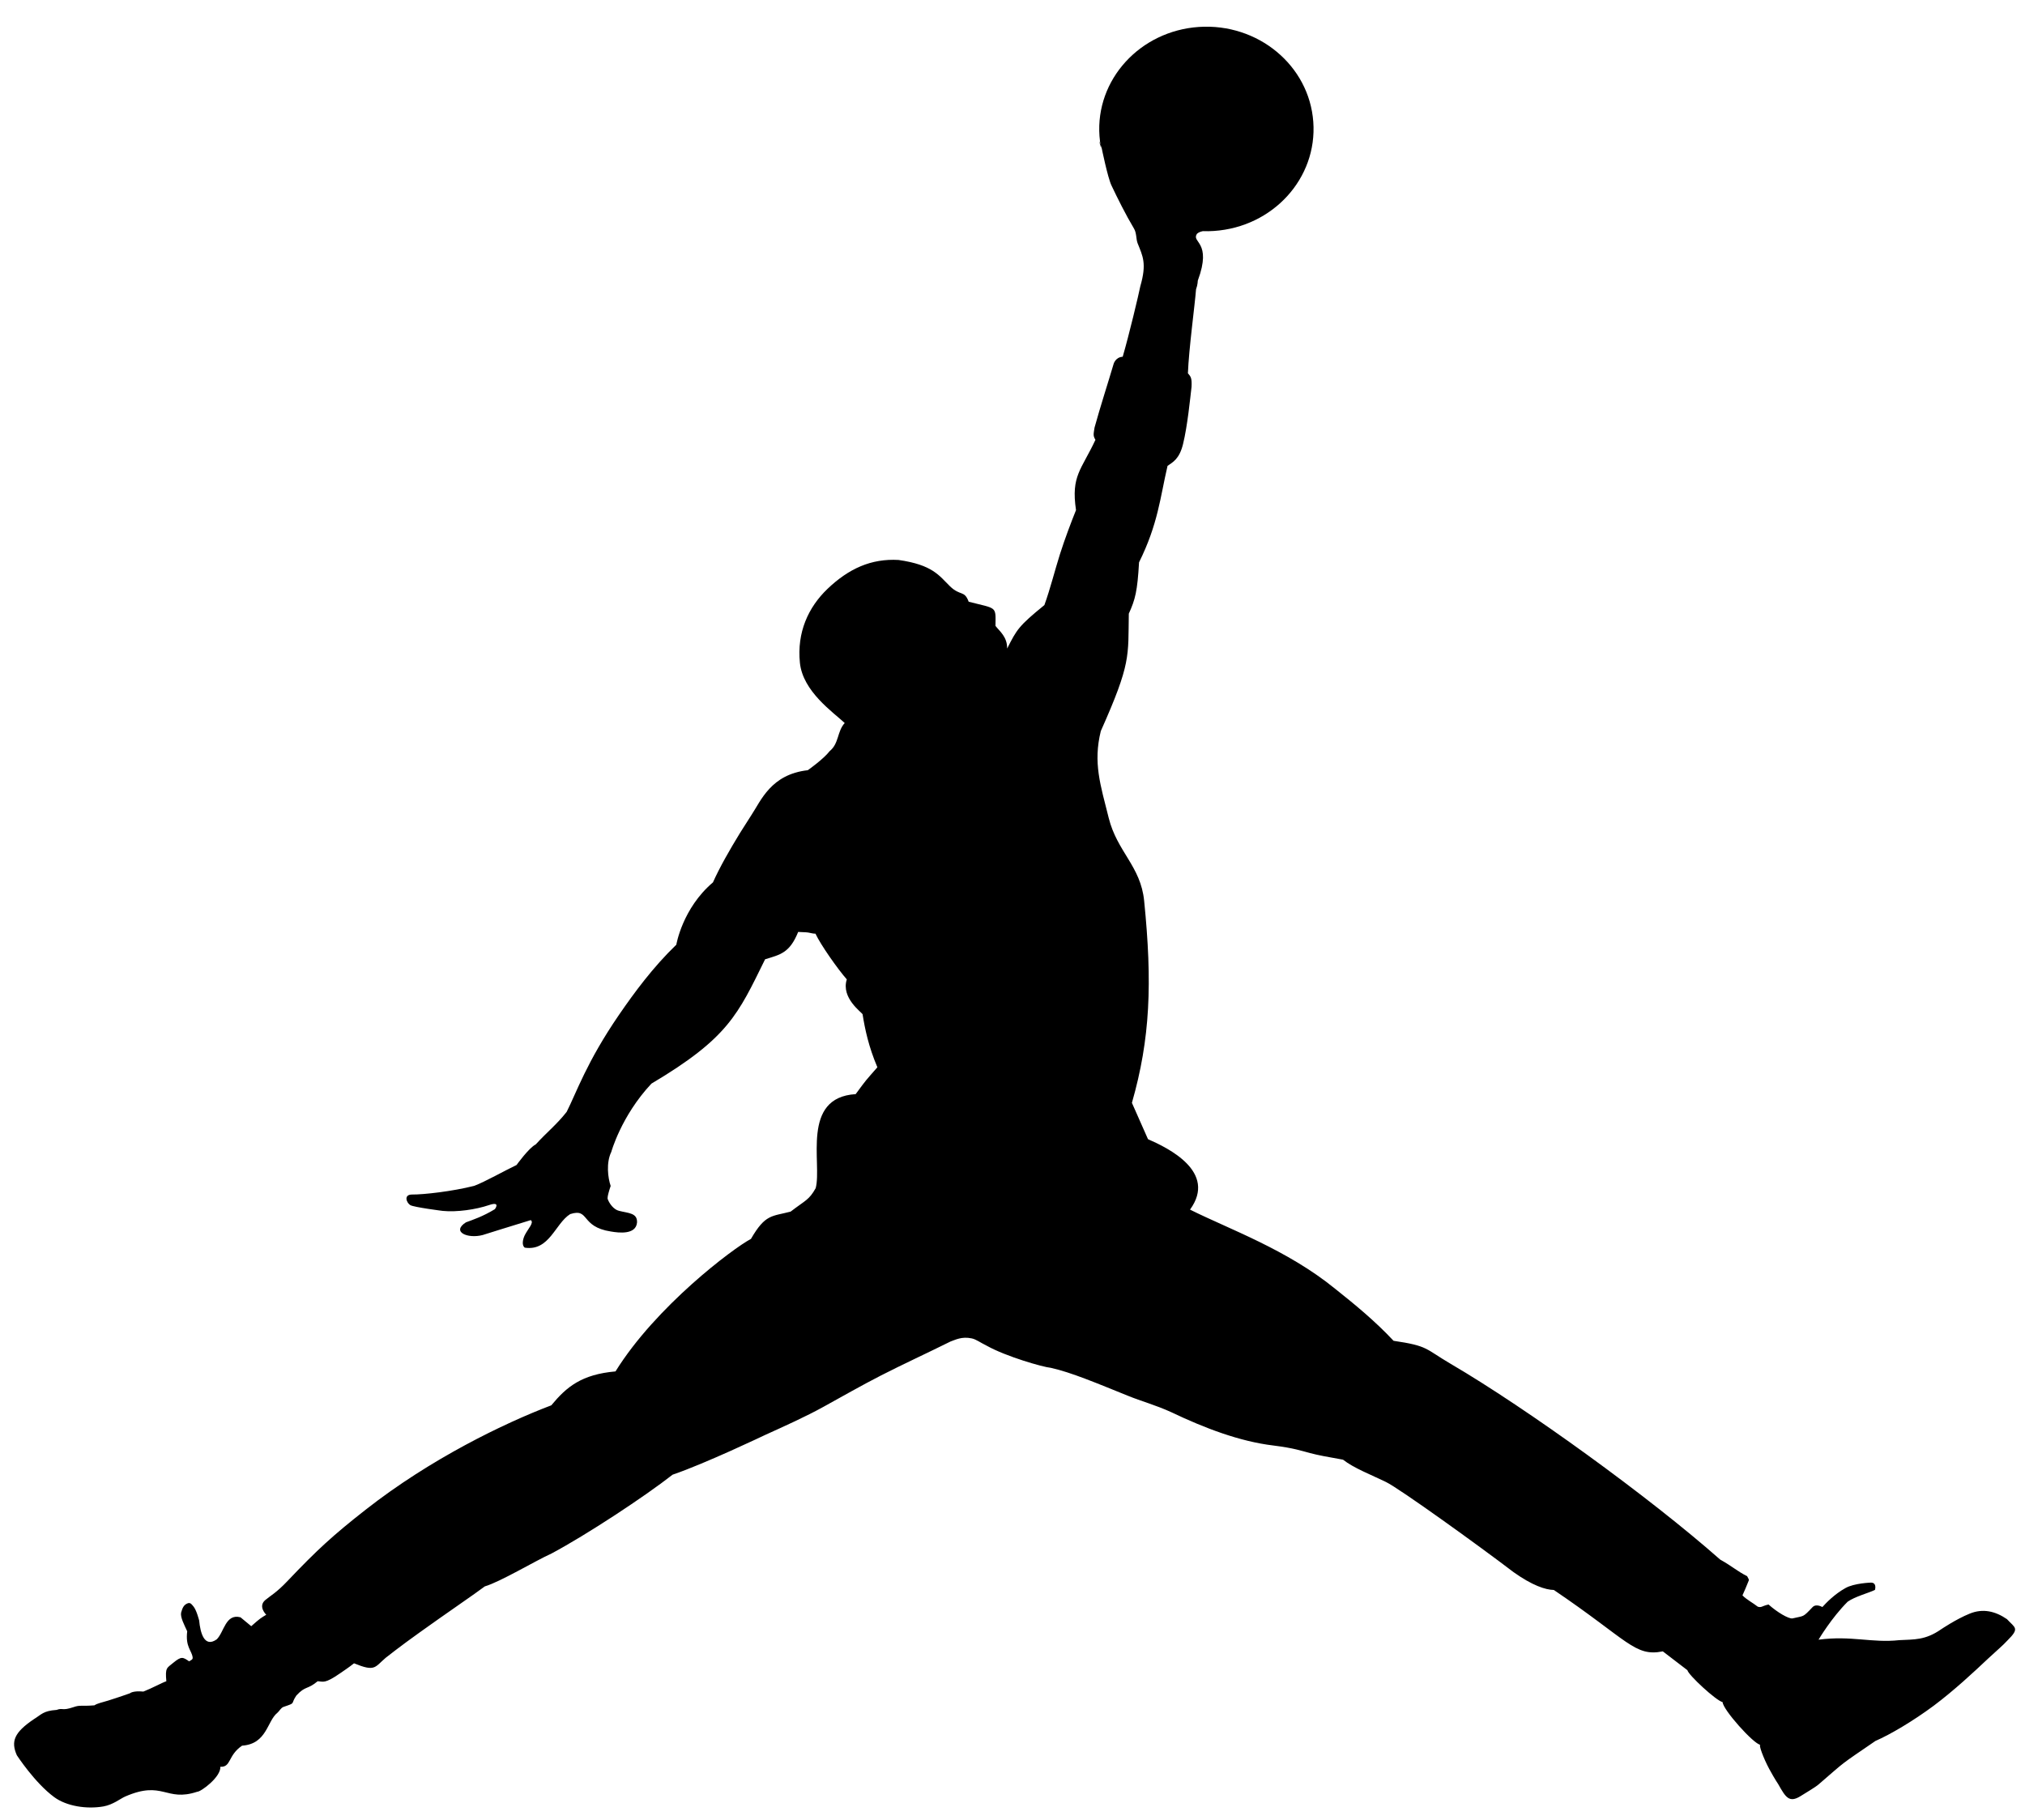
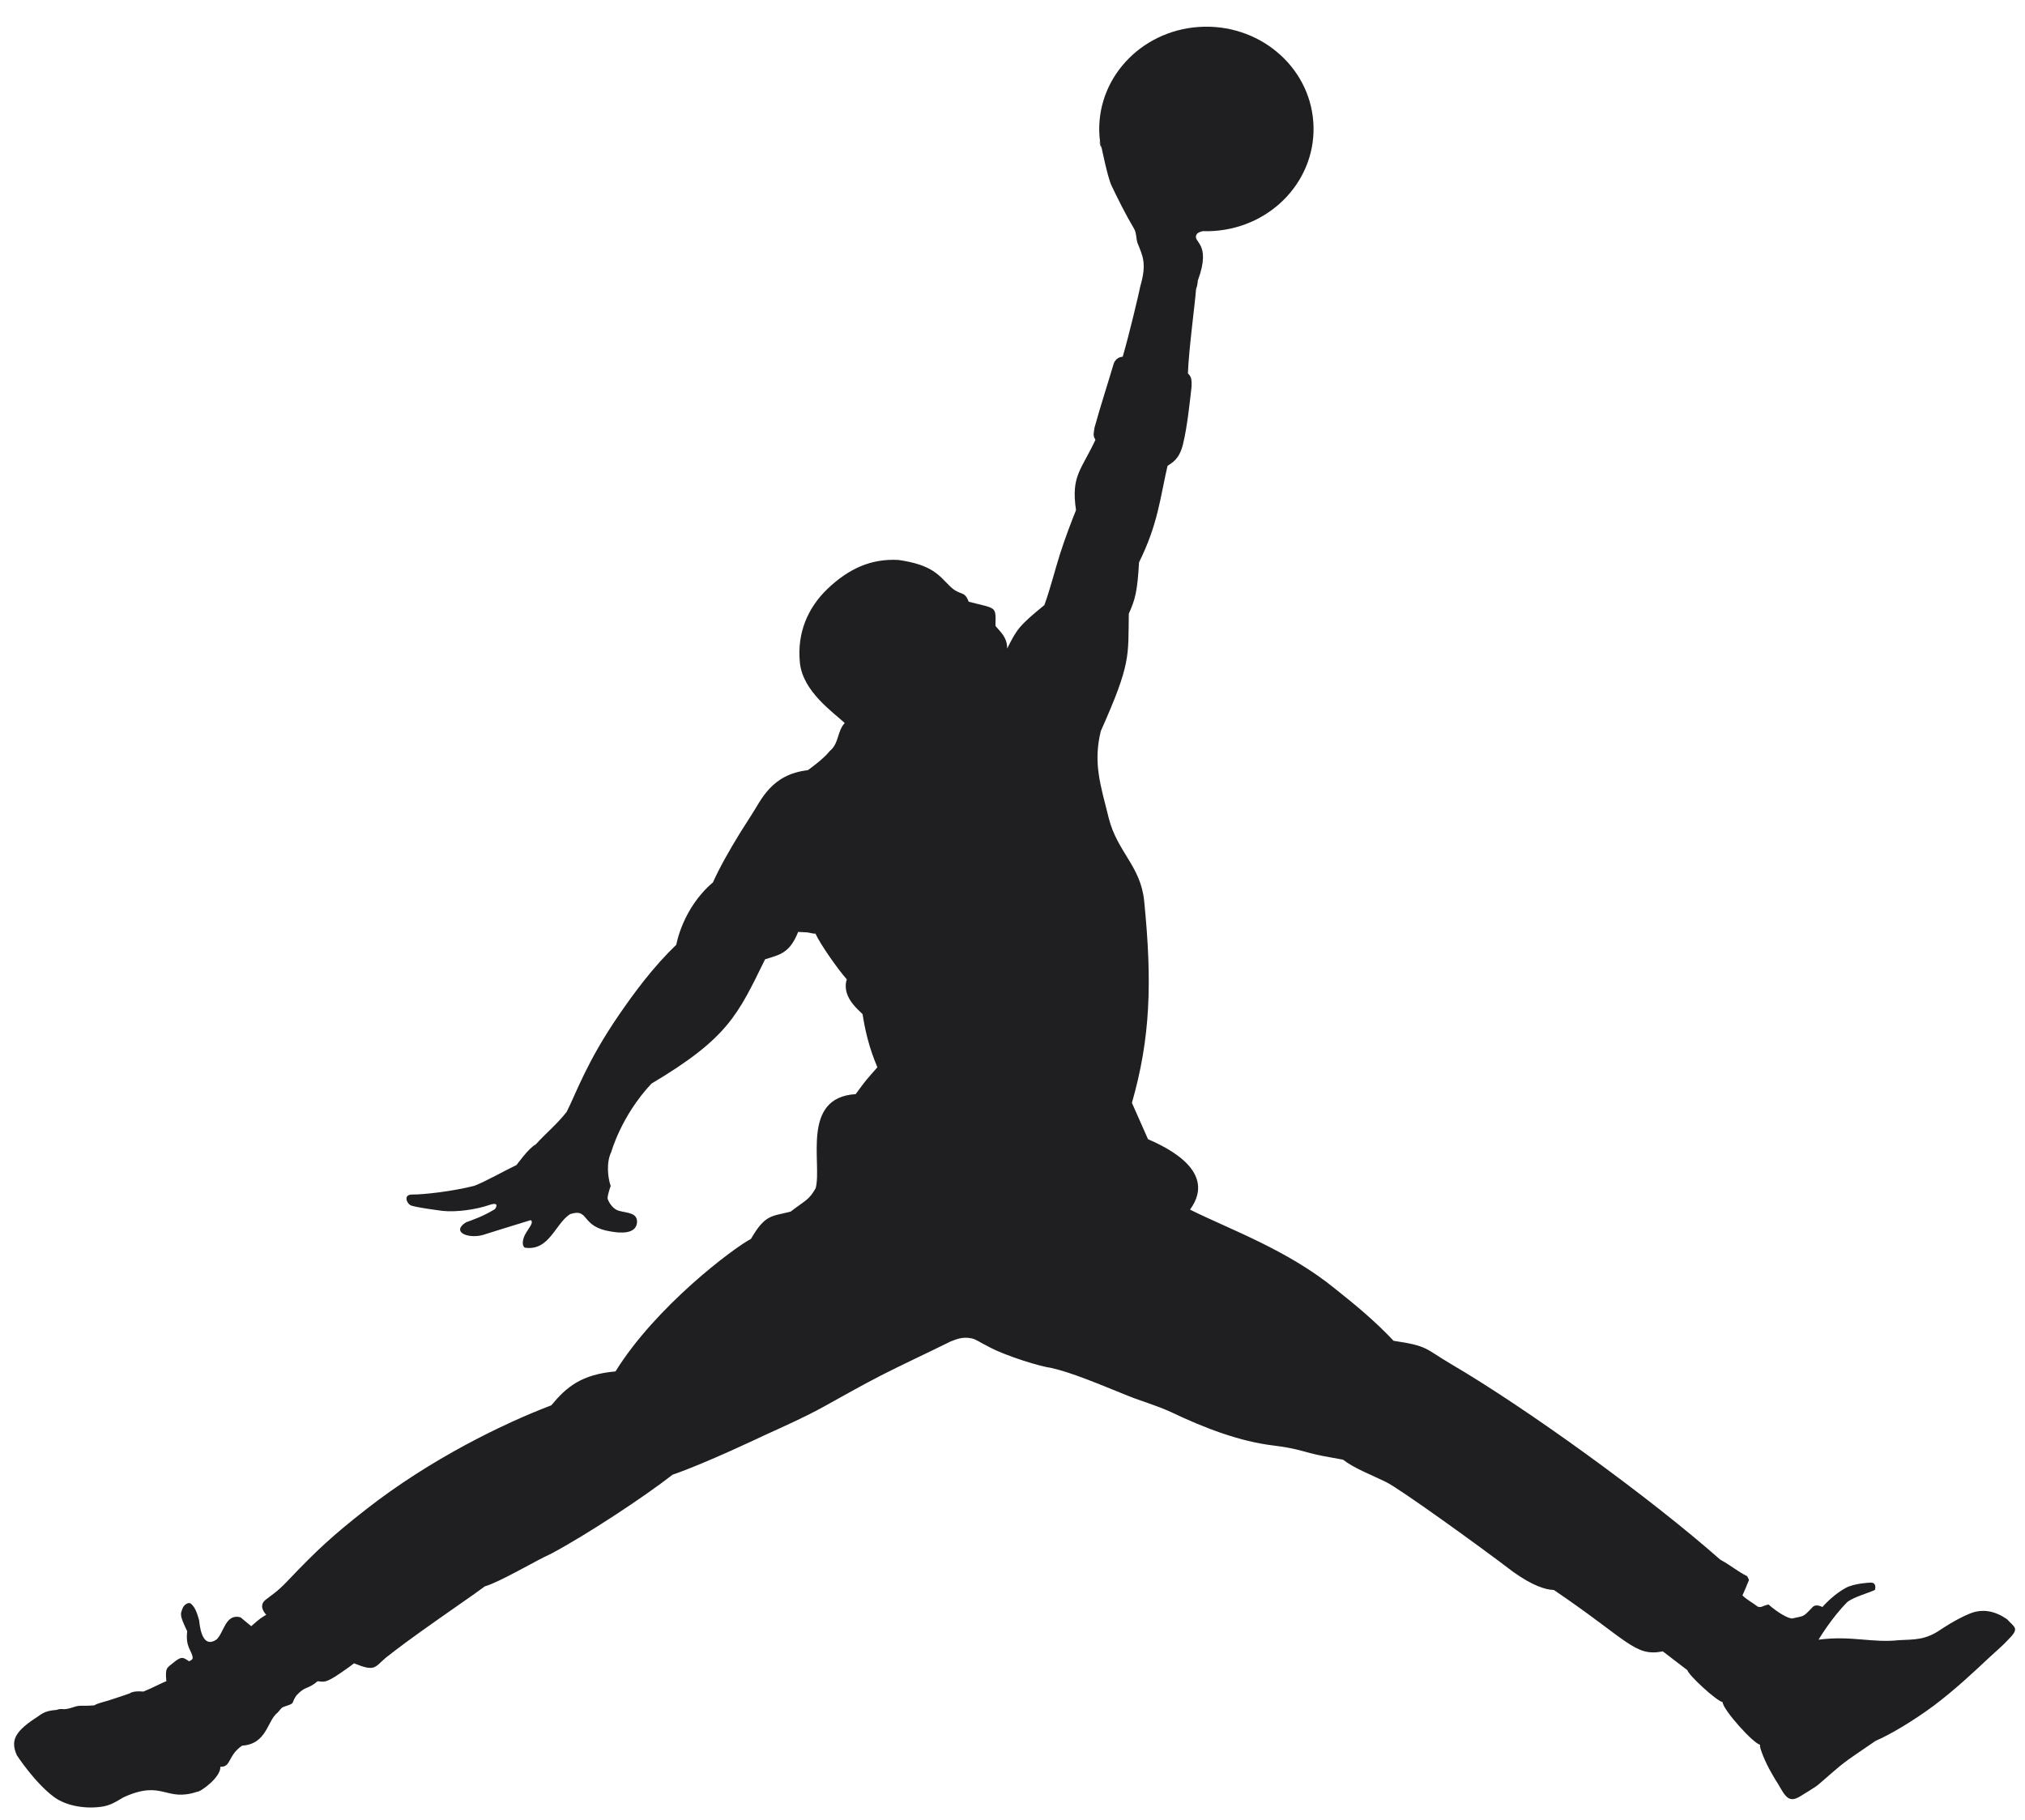
<svg xmlns="http://www.w3.org/2000/svg" width="69" height="62" viewBox="0 0 69 62" fill="none">
-   <path fill-rule="evenodd" clip-rule="evenodd" d="M37.519 5.045C37.492 4.912 37.474 4.777 37.464 4.637C37.325 2.718 38.84 1.054 40.851 0.918C42.866 0.784 44.61 2.231 44.749 4.15C44.891 6.071 43.377 7.735 41.364 7.87C41.236 7.879 41.109 7.881 40.986 7.876C40.906 7.896 40.856 7.907 40.786 7.966C40.58 8.274 41.313 8.218 40.814 9.562C40.814 9.562 40.811 9.709 40.754 9.858C40.716 10.373 40.507 11.904 40.477 12.722C40.584 12.838 40.614 12.896 40.601 13.181C40.555 13.568 40.462 14.518 40.312 15.128C40.185 15.648 39.962 15.748 39.783 15.874C39.53 16.956 39.463 17.848 38.812 19.162C38.755 20.155 38.682 20.427 38.463 20.911C38.438 22.376 38.544 22.592 37.509 24.911C37.242 25.996 37.497 26.745 37.778 27.871C38.068 29.03 38.868 29.512 38.986 30.697C39.267 33.49 39.196 35.391 38.569 37.58L39.117 38.818C39.797 39.115 41.485 39.93 40.549 41.218C41.867 41.878 43.858 42.58 45.499 43.92C46.16 44.445 46.858 45.018 47.484 45.688C48.677 45.864 48.55 45.957 49.432 46.474C52.03 47.995 56.197 51.01 58.613 53.143C59.029 53.375 59.197 53.542 59.532 53.709C59.585 53.806 59.599 53.828 59.588 53.855C59.472 54.132 59.475 54.142 59.373 54.363C59.503 54.501 59.745 54.629 59.894 54.748C60.026 54.789 60.026 54.727 60.261 54.674C60.564 54.944 60.938 55.161 61.073 55.149C61.485 55.049 61.413 55.131 61.764 54.761C61.888 54.636 62.095 54.761 62.095 54.761C62.228 54.616 62.505 54.324 62.882 54.114C63.177 53.946 63.749 53.928 63.749 53.928C63.938 53.929 63.903 54.116 63.889 54.176C63.671 54.283 63.216 54.398 62.958 54.578C62.403 55.131 61.965 55.873 61.965 55.873C63.089 55.725 63.78 55.991 64.713 55.889C65.223 55.862 65.602 55.894 66.137 55.522C66.137 55.522 66.651 55.173 67.114 54.986C67.563 54.801 67.987 54.9 68.385 55.173C68.661 55.474 68.83 55.475 68.403 55.898C68.254 56.064 68.031 56.247 67.746 56.514C67.252 56.98 66.583 57.603 65.895 58.119C65.193 58.641 64.4 59.11 63.906 59.322C62.654 60.181 62.949 59.956 61.965 60.806C61.843 60.911 61.513 61.1 61.353 61.203C60.964 61.445 60.843 61.243 60.592 60.797C60.592 60.797 60.477 60.631 60.284 60.276C60.078 59.89 59.919 59.445 59.981 59.454C59.752 59.427 58.7 58.251 58.697 58.001C58.477 57.952 57.531 57.078 57.496 56.912L56.659 56.271C55.701 56.463 55.481 55.894 52.946 54.179C52.659 54.173 52.21 54.025 51.572 53.571C50.43 52.699 47.688 50.722 47.223 50.498C46.723 50.255 46.127 50.026 45.762 49.739C45.214 49.642 44.914 49.587 44.639 49.514C44.358 49.442 44.105 49.346 43.395 49.257C42.241 49.119 41.045 48.663 39.906 48.119C39.365 47.873 38.895 47.75 38.432 47.561C37.388 47.14 36.495 46.761 35.804 46.609C35.539 46.585 34.284 46.226 33.624 45.857C33.397 45.746 33.263 45.639 33.114 45.607C32.768 45.531 32.546 45.66 32.391 45.711C31.546 46.13 30.755 46.493 30.024 46.867C29.344 47.216 28.718 47.574 28.055 47.94C27.457 48.271 26.764 48.582 26.053 48.905C26.053 48.905 24.026 49.874 22.919 50.25C21.959 51 19.996 52.294 18.797 52.934C18.204 53.204 17.052 53.9 16.519 54.057C16.216 54.289 15.135 55.024 14.289 55.633C13.635 56.099 13.141 56.491 13.141 56.491C12.761 56.818 12.785 56.972 12.063 56.678C11.863 56.836 11.709 56.934 11.58 57.024C11.057 57.385 11.015 57.297 10.824 57.289C10.461 57.59 10.414 57.432 10.096 57.778C9.888 58.087 10.102 58.013 9.661 58.163C9.568 58.197 9.524 58.303 9.453 58.363C9.099 58.643 9.097 59.427 8.249 59.484C7.757 59.818 7.883 60.222 7.508 60.204C7.532 60.551 6.845 61.058 6.719 61.055C5.64 61.411 5.564 60.653 4.266 61.217C4.098 61.291 3.853 61.495 3.528 61.554C2.956 61.655 2.267 61.548 1.846 61.237C1.184 60.75 0.574 59.811 0.574 59.811C0.364 59.336 0.487 59.035 1.144 58.588C1.417 58.421 1.469 58.298 1.928 58.266C2.157 58.183 2.095 58.309 2.503 58.172C2.739 58.09 2.739 58.148 3.216 58.11C3.323 58.039 3.477 58.013 3.682 57.949C4.059 57.831 4.426 57.7 4.426 57.7C4.426 57.7 4.522 57.606 4.885 57.641C5.191 57.522 5.507 57.344 5.668 57.289C5.626 56.825 5.679 56.846 5.904 56.66C6.184 56.429 6.233 56.467 6.443 56.61C6.531 56.561 6.573 56.544 6.564 56.473C6.53 56.232 6.314 56.12 6.379 55.587C6.283 55.375 6.14 55.112 6.171 54.953C6.218 54.782 6.261 54.698 6.37 54.644C6.486 54.586 6.524 54.666 6.586 54.733C6.696 54.856 6.786 55.219 6.786 55.219C6.825 55.631 6.959 56.162 7.384 55.862C7.636 55.619 7.684 54.973 8.196 55.111L8.561 55.413C8.872 55.137 8.886 55.137 9.072 55.023C9.072 55.023 8.782 54.745 9.036 54.525C9.21 54.378 9.422 54.27 9.794 53.876C10.821 52.796 11.347 52.316 12.456 51.446C14.669 49.709 17.187 48.492 18.785 47.887C19.306 47.256 19.816 46.835 20.973 46.731C22.349 44.513 24.984 42.533 25.588 42.216C26.081 41.364 26.295 41.456 26.94 41.286C27.449 40.895 27.565 40.895 27.794 40.487C28.016 39.645 27.281 37.396 29.156 37.283C29.553 36.746 29.454 36.874 29.896 36.368C29.597 35.664 29.473 35.072 29.392 34.563C29.376 34.503 28.648 34.013 28.854 33.373C28.545 33.021 27.966 32.2 27.786 31.815C27.702 31.818 27.634 31.791 27.542 31.777C27.447 31.762 27.329 31.767 27.197 31.756C26.907 32.475 26.589 32.528 26.07 32.688C25.144 34.57 24.818 35.368 22.197 36.925C21.156 38.035 20.824 39.275 20.828 39.255C20.65 39.622 20.713 40.136 20.808 40.411C20.67 40.819 20.707 40.858 20.707 40.858C20.763 41.013 20.912 41.218 21.094 41.26C21.409 41.341 21.725 41.327 21.706 41.661C21.664 42.08 21.088 42.011 20.816 41.964C19.766 41.805 20.099 41.154 19.428 41.371C18.915 41.693 18.723 42.638 17.884 42.515C17.774 42.445 17.808 42.24 17.881 42.089C17.999 41.856 18.207 41.662 18.084 41.576C17.541 41.74 16.447 42.084 16.447 42.084C15.933 42.219 15.371 41.975 15.876 41.652C16.112 41.564 16.447 41.456 16.862 41.203C16.862 41.203 17.075 40.925 16.665 41.063C16.219 41.216 15.561 41.31 15.087 41.262C15.087 41.262 14.107 41.139 13.981 41.065C13.854 40.992 13.739 40.702 14.045 40.704C14.433 40.707 15.405 40.599 16.159 40.408C16.522 40.273 17.213 39.881 17.601 39.698C17.601 39.698 18.022 39.112 18.254 38.997C18.64 38.574 18.966 38.323 19.308 37.888C19.643 37.23 19.988 36.189 21.096 34.575C21.608 33.831 22.243 32.964 23.045 32.191C23.045 32.191 23.251 30.951 24.293 30.068C24.523 29.552 24.872 28.943 25.217 28.381C25.351 28.164 25.478 27.976 25.605 27.771C25.928 27.287 26.267 26.386 27.525 26.245C27.525 26.245 28.064 25.865 28.27 25.595C28.593 25.333 28.52 24.925 28.783 24.637C28.382 24.263 27.356 23.561 27.256 22.585C27.151 21.552 27.538 20.698 28.193 20.069C28.92 19.374 29.687 19.028 30.617 19.081C31.78 19.247 31.999 19.614 32.37 19.978C32.726 20.322 32.858 20.101 33.007 20.504C33.982 20.753 33.928 20.644 33.92 21.328C34.071 21.52 34.321 21.701 34.318 22.1C34.646 21.449 34.711 21.331 35.587 20.618C35.795 20.037 35.933 19.466 36.116 18.887C36.287 18.35 36.498 17.796 36.664 17.382C36.489 16.208 36.848 16.014 37.326 14.987C37.242 14.846 37.259 14.806 37.295 14.571C37.481 13.891 37.772 12.992 37.944 12.406C37.944 12.406 38.002 12.172 38.255 12.156C38.472 11.414 38.8 10.032 38.856 9.751C39.081 8.975 38.937 8.726 38.763 8.289C38.707 8.145 38.733 7.94 38.637 7.784C38.365 7.33 38.072 6.743 37.873 6.321C37.744 6.054 37.539 5.045 37.539 5.045C37.366 4.531 37.519 5.045 37.519 5.045Z" fill="black" />
+   <path fill-rule="evenodd" clip-rule="evenodd" d="M37.519 5.045C37.492 4.912 37.474 4.777 37.464 4.637C37.325 2.718 38.84 1.054 40.851 0.918C42.866 0.784 44.61 2.231 44.749 4.15C44.891 6.071 43.377 7.735 41.364 7.87C41.236 7.879 41.109 7.881 40.986 7.876C40.906 7.896 40.856 7.907 40.786 7.966C40.58 8.274 41.313 8.218 40.814 9.562C40.814 9.562 40.811 9.709 40.754 9.858C40.716 10.373 40.507 11.904 40.477 12.722C40.584 12.838 40.614 12.896 40.601 13.181C40.555 13.568 40.462 14.518 40.312 15.128C40.185 15.648 39.962 15.748 39.783 15.874C39.53 16.956 39.463 17.848 38.812 19.162C38.755 20.155 38.682 20.427 38.463 20.911C38.438 22.376 38.544 22.592 37.509 24.911C37.242 25.996 37.497 26.745 37.778 27.871C38.068 29.03 38.868 29.512 38.986 30.697C39.267 33.49 39.196 35.391 38.569 37.58L39.117 38.818C39.797 39.115 41.485 39.93 40.549 41.218C41.867 41.878 43.858 42.58 45.499 43.92C46.16 44.445 46.858 45.018 47.484 45.688C48.677 45.864 48.55 45.957 49.432 46.474C52.03 47.995 56.197 51.01 58.613 53.143C59.029 53.375 59.197 53.542 59.532 53.709C59.585 53.806 59.599 53.828 59.588 53.855C59.472 54.132 59.475 54.142 59.373 54.363C59.503 54.501 59.745 54.629 59.894 54.748C60.026 54.789 60.026 54.727 60.261 54.674C60.564 54.944 60.938 55.161 61.073 55.149C61.485 55.049 61.413 55.131 61.764 54.761C61.888 54.636 62.095 54.761 62.095 54.761C62.228 54.616 62.505 54.324 62.882 54.114C63.177 53.946 63.749 53.928 63.749 53.928C63.938 53.929 63.903 54.116 63.889 54.176C63.671 54.283 63.216 54.398 62.958 54.578C62.403 55.131 61.965 55.873 61.965 55.873C63.089 55.725 63.78 55.991 64.713 55.889C65.223 55.862 65.602 55.894 66.137 55.522C66.137 55.522 66.651 55.173 67.114 54.986C67.563 54.801 67.987 54.9 68.385 55.173C68.661 55.474 68.83 55.475 68.403 55.898C68.254 56.064 68.031 56.247 67.746 56.514C67.252 56.98 66.583 57.603 65.895 58.119C65.193 58.641 64.4 59.11 63.906 59.322C62.654 60.181 62.949 59.956 61.965 60.806C61.843 60.911 61.513 61.1 61.353 61.203C60.964 61.445 60.843 61.243 60.592 60.797C60.592 60.797 60.477 60.631 60.284 60.276C60.078 59.89 59.919 59.445 59.981 59.454C59.752 59.427 58.7 58.251 58.697 58.001C58.477 57.952 57.531 57.078 57.496 56.912L56.659 56.271C55.701 56.463 55.481 55.894 52.946 54.179C52.659 54.173 52.21 54.025 51.572 53.571C50.43 52.699 47.688 50.722 47.223 50.498C46.723 50.255 46.127 50.026 45.762 49.739C45.214 49.642 44.914 49.587 44.639 49.514C44.358 49.442 44.105 49.346 43.395 49.257C42.241 49.119 41.045 48.663 39.906 48.119C39.365 47.873 38.895 47.75 38.432 47.561C37.388 47.14 36.495 46.761 35.804 46.609C35.539 46.585 34.284 46.226 33.624 45.857C33.397 45.746 33.263 45.639 33.114 45.607C32.768 45.531 32.546 45.66 32.391 45.711C31.546 46.13 30.755 46.493 30.024 46.867C29.344 47.216 28.718 47.574 28.055 47.94C27.457 48.271 26.764 48.582 26.053 48.905C26.053 48.905 24.026 49.874 22.919 50.25C21.959 51 19.996 52.294 18.797 52.934C18.204 53.204 17.052 53.9 16.519 54.057C16.216 54.289 15.135 55.024 14.289 55.633C13.635 56.099 13.141 56.491 13.141 56.491C12.761 56.818 12.785 56.972 12.063 56.678C11.863 56.836 11.709 56.934 11.58 57.024C11.057 57.385 11.015 57.297 10.824 57.289C10.461 57.59 10.414 57.432 10.096 57.778C9.888 58.087 10.102 58.013 9.661 58.163C9.568 58.197 9.524 58.303 9.453 58.363C9.099 58.643 9.097 59.427 8.249 59.484C7.757 59.818 7.883 60.222 7.508 60.204C7.532 60.551 6.845 61.058 6.719 61.055C5.64 61.411 5.564 60.653 4.266 61.217C4.098 61.291 3.853 61.495 3.528 61.554C2.956 61.655 2.267 61.548 1.846 61.237C1.184 60.75 0.574 59.811 0.574 59.811C0.364 59.336 0.487 59.035 1.144 58.588C1.417 58.421 1.469 58.298 1.928 58.266C2.157 58.183 2.095 58.309 2.503 58.172C2.739 58.09 2.739 58.148 3.216 58.11C3.323 58.039 3.477 58.013 3.682 57.949C4.059 57.831 4.426 57.7 4.426 57.7C4.426 57.7 4.522 57.606 4.885 57.641C5.191 57.522 5.507 57.344 5.668 57.289C5.626 56.825 5.679 56.846 5.904 56.66C6.184 56.429 6.233 56.467 6.443 56.61C6.531 56.561 6.573 56.544 6.564 56.473C6.53 56.232 6.314 56.12 6.379 55.587C6.283 55.375 6.14 55.112 6.171 54.953C6.218 54.782 6.261 54.698 6.37 54.644C6.486 54.586 6.524 54.666 6.586 54.733C6.696 54.856 6.786 55.219 6.786 55.219C6.825 55.631 6.959 56.162 7.384 55.862C7.636 55.619 7.684 54.973 8.196 55.111L8.561 55.413C8.872 55.137 8.886 55.137 9.072 55.023C9.072 55.023 8.782 54.745 9.036 54.525C9.21 54.378 9.422 54.27 9.794 53.876C10.821 52.796 11.347 52.316 12.456 51.446C14.669 49.709 17.187 48.492 18.785 47.887C19.306 47.256 19.816 46.835 20.973 46.731C22.349 44.513 24.984 42.533 25.588 42.216C26.081 41.364 26.295 41.456 26.94 41.286C27.449 40.895 27.565 40.895 27.794 40.487C28.016 39.645 27.281 37.396 29.156 37.283C29.553 36.746 29.454 36.874 29.896 36.368C29.597 35.664 29.473 35.072 29.392 34.563C29.376 34.503 28.648 34.013 28.854 33.373C28.545 33.021 27.966 32.2 27.786 31.815C27.702 31.818 27.634 31.791 27.542 31.777C27.447 31.762 27.329 31.767 27.197 31.756C26.907 32.475 26.589 32.528 26.07 32.688C25.144 34.57 24.818 35.368 22.197 36.925C21.156 38.035 20.824 39.275 20.828 39.255C20.65 39.622 20.713 40.136 20.808 40.411C20.67 40.819 20.707 40.858 20.707 40.858C20.763 41.013 20.912 41.218 21.094 41.26C21.409 41.341 21.725 41.327 21.706 41.661C21.664 42.08 21.088 42.011 20.816 41.964C19.766 41.805 20.099 41.154 19.428 41.371C18.915 41.693 18.723 42.638 17.884 42.515C17.774 42.445 17.808 42.24 17.881 42.089C17.999 41.856 18.207 41.662 18.084 41.576C17.541 41.74 16.447 42.084 16.447 42.084C15.933 42.219 15.371 41.975 15.876 41.652C16.112 41.564 16.447 41.456 16.862 41.203C16.862 41.203 17.075 40.925 16.665 41.063C16.219 41.216 15.561 41.31 15.087 41.262C15.087 41.262 14.107 41.139 13.981 41.065C13.854 40.992 13.739 40.702 14.045 40.704C14.433 40.707 15.405 40.599 16.159 40.408C16.522 40.273 17.213 39.881 17.601 39.698C17.601 39.698 18.022 39.112 18.254 38.997C18.64 38.574 18.966 38.323 19.308 37.888C19.643 37.23 19.988 36.189 21.096 34.575C21.608 33.831 22.243 32.964 23.045 32.191C23.045 32.191 23.251 30.951 24.293 30.068C24.523 29.552 24.872 28.943 25.217 28.381C25.351 28.164 25.478 27.976 25.605 27.771C25.928 27.287 26.267 26.386 27.525 26.245C27.525 26.245 28.064 25.865 28.27 25.595C28.593 25.333 28.52 24.925 28.783 24.637C28.382 24.263 27.356 23.561 27.256 22.585C27.151 21.552 27.538 20.698 28.193 20.069C28.92 19.374 29.687 19.028 30.617 19.081C31.78 19.247 31.999 19.614 32.37 19.978C32.726 20.322 32.858 20.101 33.007 20.504C33.982 20.753 33.928 20.644 33.92 21.328C34.071 21.52 34.321 21.701 34.318 22.1C34.646 21.449 34.711 21.331 35.587 20.618C35.795 20.037 35.933 19.466 36.116 18.887C36.287 18.35 36.498 17.796 36.664 17.382C36.489 16.208 36.848 16.014 37.326 14.987C37.242 14.846 37.259 14.806 37.295 14.571C37.481 13.891 37.772 12.992 37.944 12.406C37.944 12.406 38.002 12.172 38.255 12.156C38.472 11.414 38.8 10.032 38.856 9.751C39.081 8.975 38.937 8.726 38.763 8.289C38.707 8.145 38.733 7.94 38.637 7.784C38.365 7.33 38.072 6.743 37.873 6.321C37.744 6.054 37.539 5.045 37.539 5.045C37.366 4.531 37.519 5.045 37.519 5.045Z" fill="#1F1F21" />
</svg>
